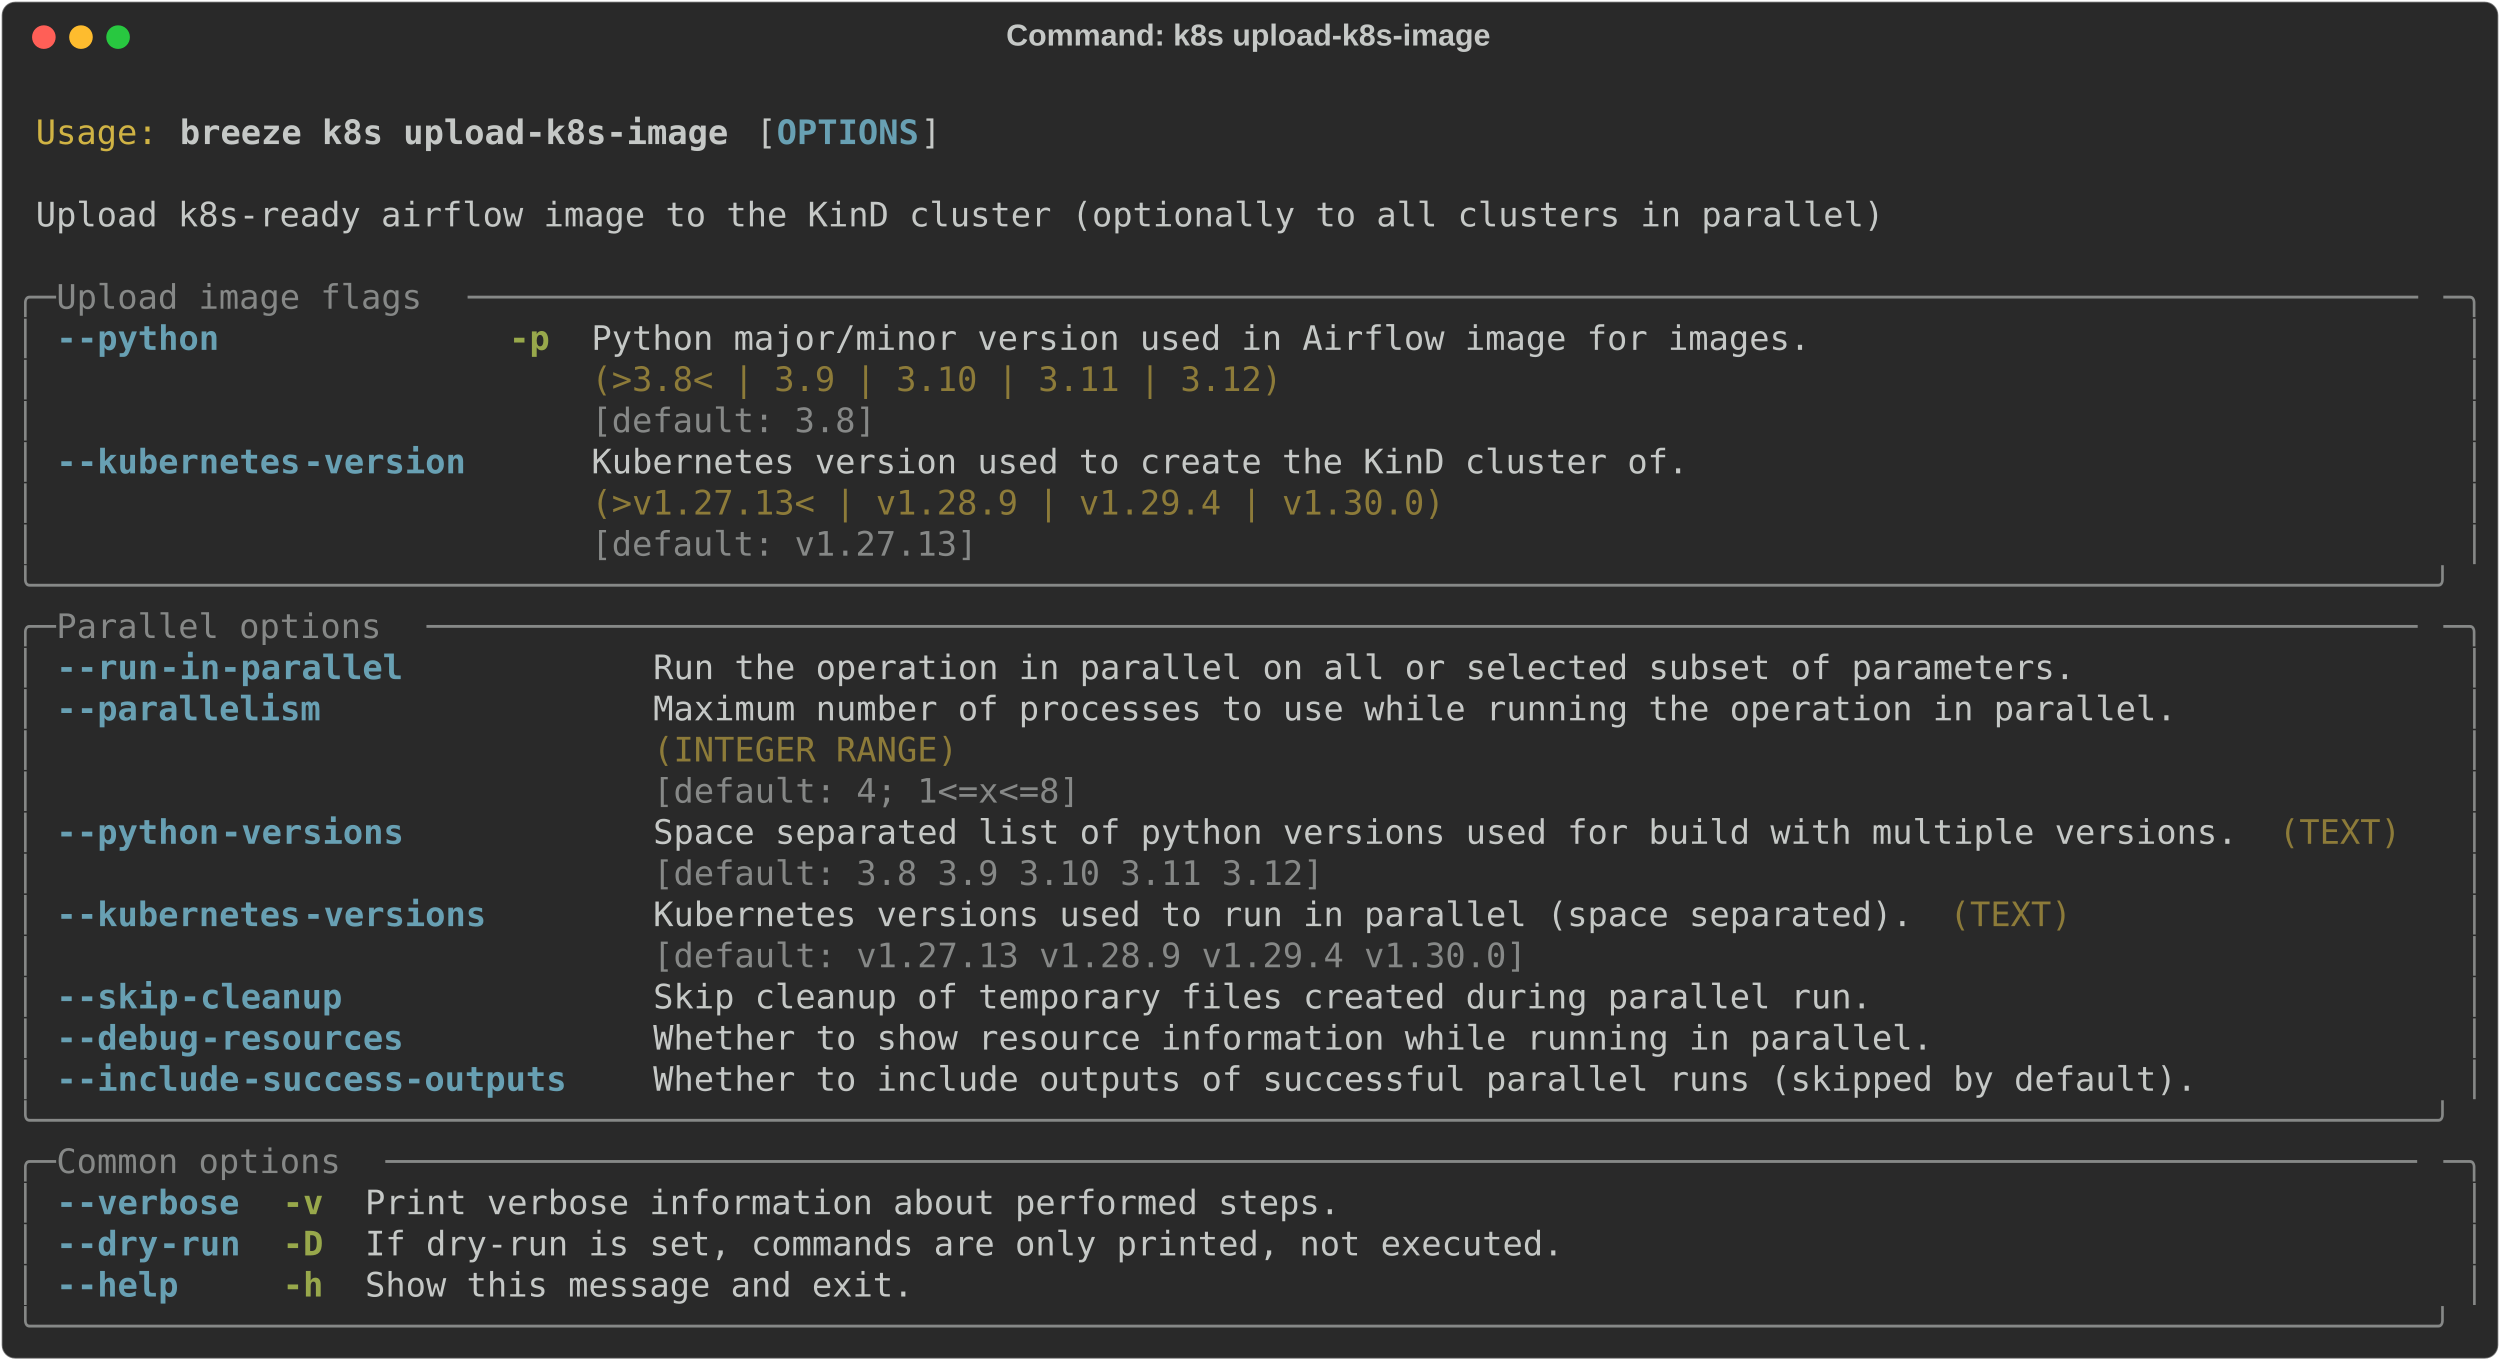
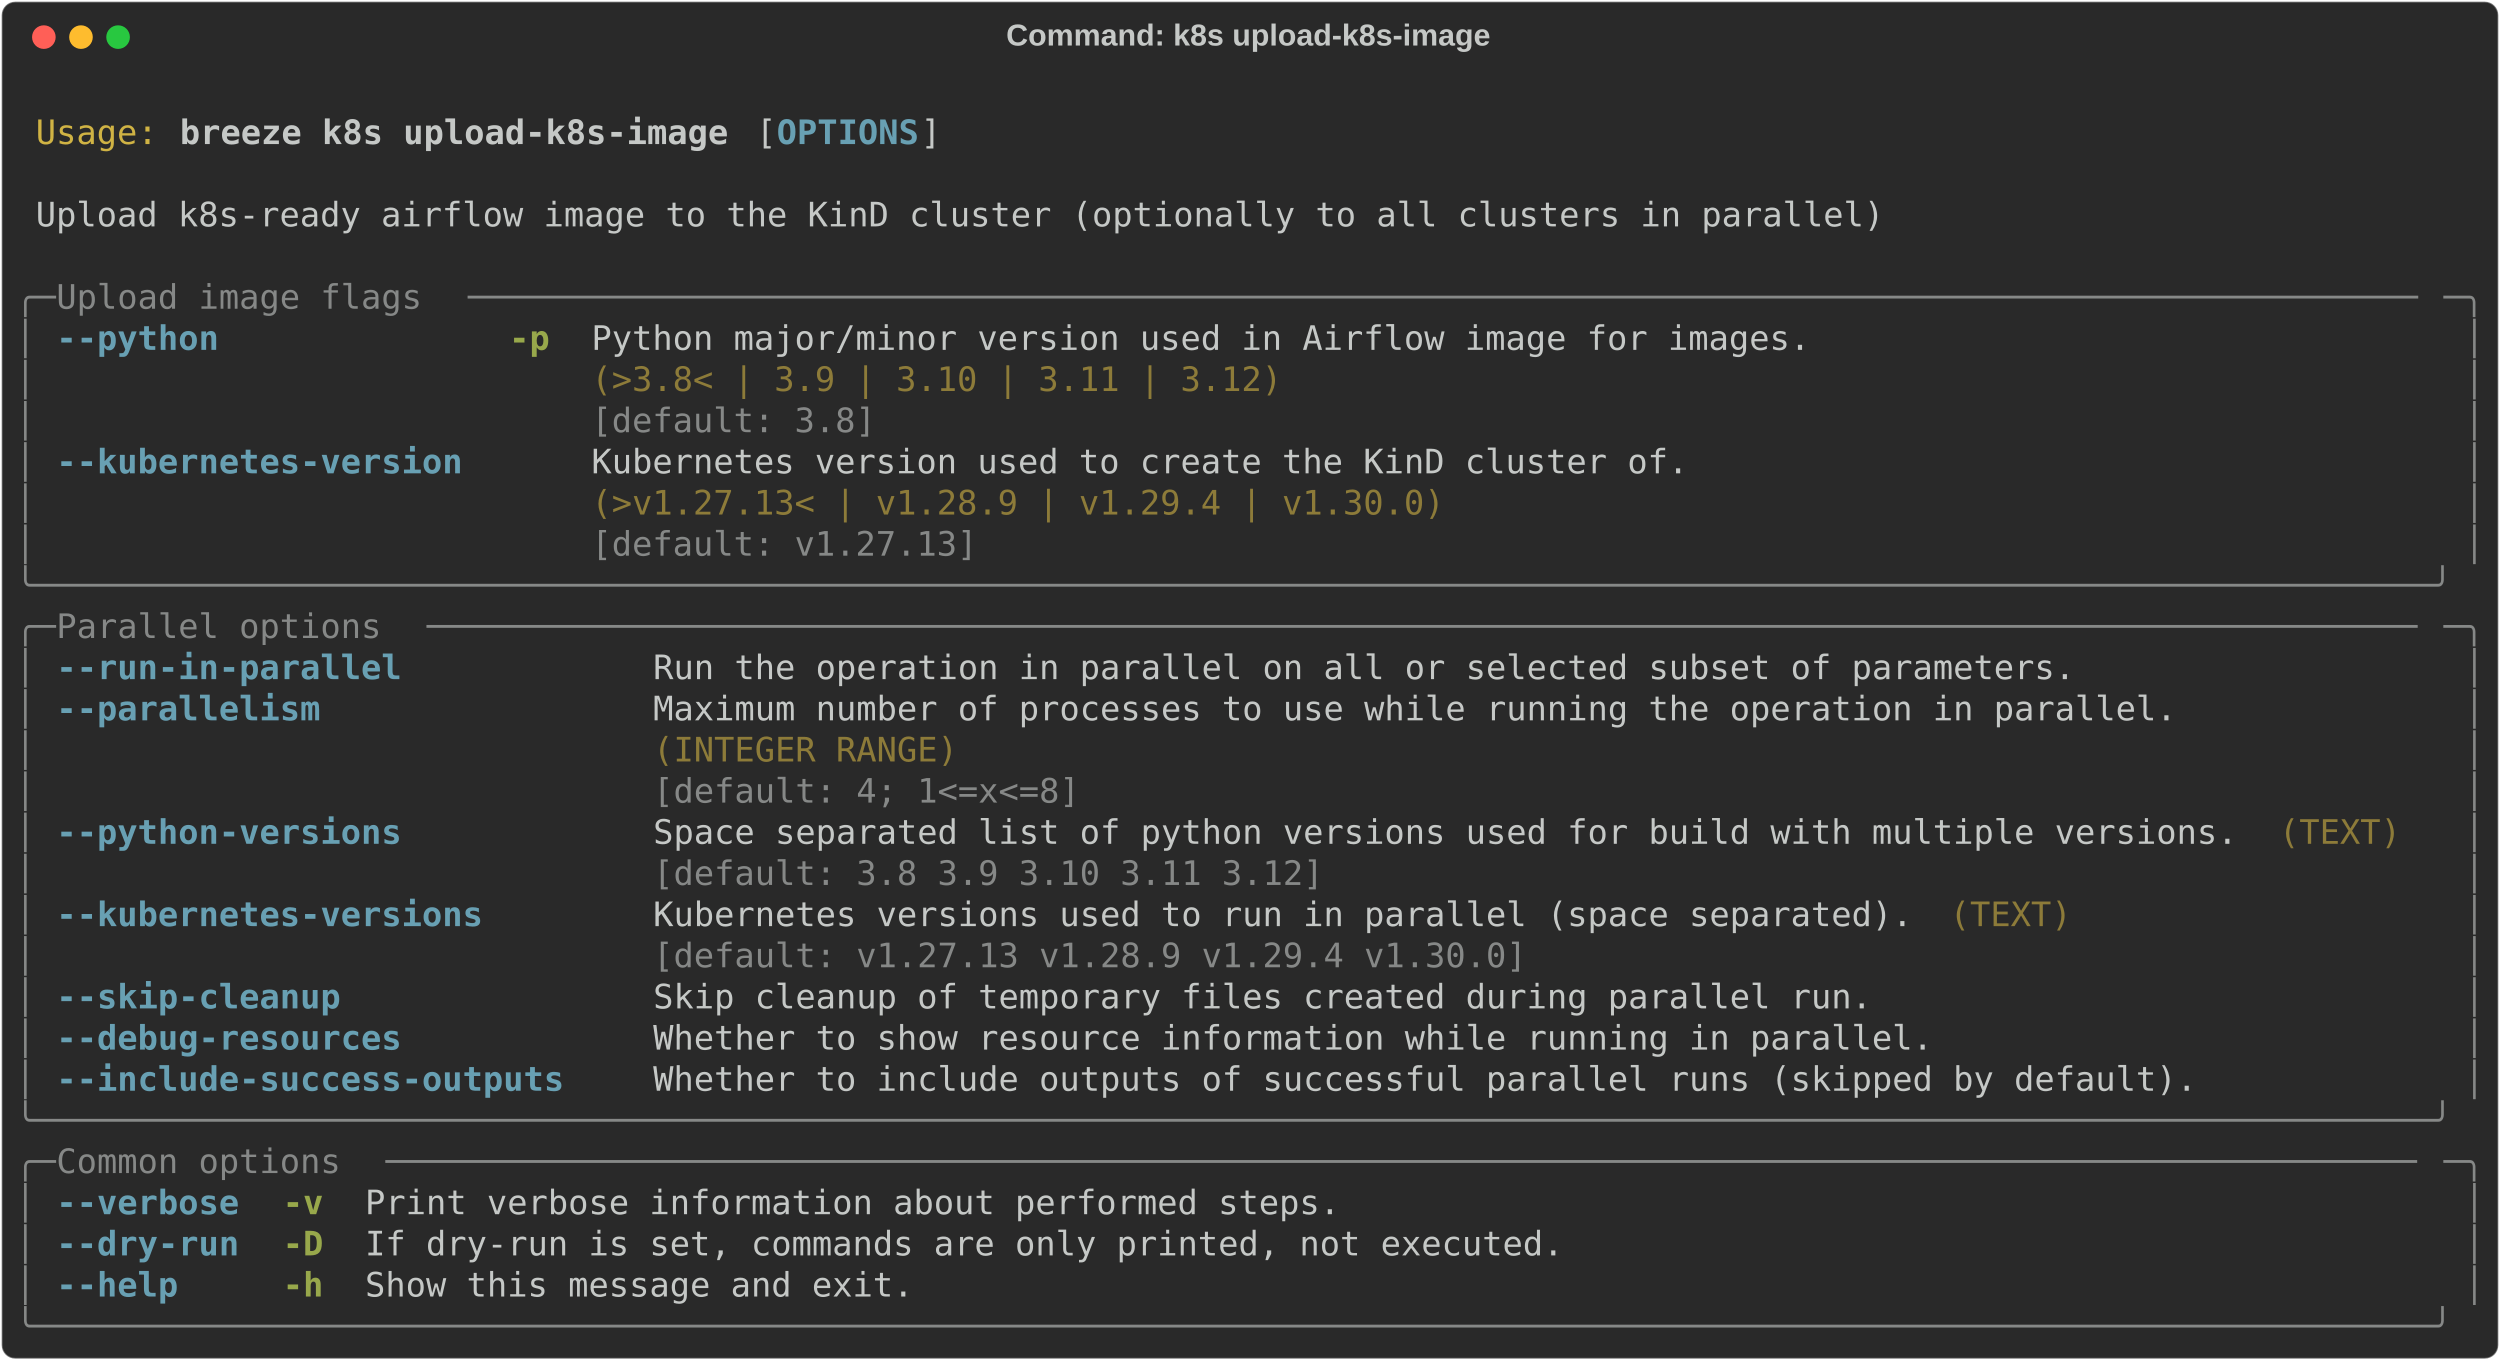
<svg xmlns="http://www.w3.org/2000/svg" class="rich-terminal" viewBox="0 0 1482 806.4">
  <style>

    @font-face {
        font-family: "Fira Code";
        src: local("FiraCode-Regular"),
                url("https://cdnjs.cloudflare.com/ajax/libs/firacode/6.2.0/woff2/FiraCode-Regular.woff2") format("woff2"),
                url("https://cdnjs.cloudflare.com/ajax/libs/firacode/6.2.0/woff/FiraCode-Regular.woff") format("woff");
        font-style: normal;
        font-weight: 400;
    }
    @font-face {
        font-family: "Fira Code";
        src: local("FiraCode-Bold"),
                url("https://cdnjs.cloudflare.com/ajax/libs/firacode/6.2.0/woff2/FiraCode-Bold.woff2") format("woff2"),
                url("https://cdnjs.cloudflare.com/ajax/libs/firacode/6.2.0/woff/FiraCode-Bold.woff") format("woff");
        font-style: bold;
        font-weight: 700;
    }

    .breeze-k8s-upload-k8s-image-matrix {
        font-family: Fira Code, monospace;
        font-size: 20px;
        line-height: 24.4px;
        font-variant-east-asian: full-width;
    }

    .breeze-k8s-upload-k8s-image-title {
        font-size: 18px;
        font-weight: bold;
        font-family: arial;
    }

    .breeze-k8s-upload-k8s-image-r1 { fill: #c5c8c6 }
.breeze-k8s-upload-k8s-image-r2 { fill: #d0b344 }
.breeze-k8s-upload-k8s-image-r3 { fill: #c5c8c6;font-weight: bold }
.breeze-k8s-upload-k8s-image-r4 { fill: #68a0b3;font-weight: bold }
.breeze-k8s-upload-k8s-image-r5 { fill: #868887 }
.breeze-k8s-upload-k8s-image-r6 { fill: #98a84b;font-weight: bold }
.breeze-k8s-upload-k8s-image-r7 { fill: #8d7b39 }
    </style>
  <defs>
    <clipPath id="breeze-k8s-upload-k8s-image-clip-terminal">
      <rect x="0" y="0" width="1463.0" height="755.4" />
    </clipPath>
    <clipPath id="breeze-k8s-upload-k8s-image-line-0">
      <rect x="0" y="1.5" width="1464" height="24.65" />
    </clipPath>
    <clipPath id="breeze-k8s-upload-k8s-image-line-1">
      <rect x="0" y="25.9" width="1464" height="24.65" />
    </clipPath>
    <clipPath id="breeze-k8s-upload-k8s-image-line-2">
      <rect x="0" y="50.3" width="1464" height="24.65" />
    </clipPath>
    <clipPath id="breeze-k8s-upload-k8s-image-line-3">
      <rect x="0" y="74.7" width="1464" height="24.65" />
    </clipPath>
    <clipPath id="breeze-k8s-upload-k8s-image-line-4">
      <rect x="0" y="99.1" width="1464" height="24.65" />
    </clipPath>
    <clipPath id="breeze-k8s-upload-k8s-image-line-5">
      <rect x="0" y="123.5" width="1464" height="24.65" />
    </clipPath>
    <clipPath id="breeze-k8s-upload-k8s-image-line-6">
      <rect x="0" y="147.9" width="1464" height="24.65" />
    </clipPath>
    <clipPath id="breeze-k8s-upload-k8s-image-line-7">
      <rect x="0" y="172.3" width="1464" height="24.65" />
    </clipPath>
    <clipPath id="breeze-k8s-upload-k8s-image-line-8">
      <rect x="0" y="196.7" width="1464" height="24.65" />
    </clipPath>
    <clipPath id="breeze-k8s-upload-k8s-image-line-9">
      <rect x="0" y="221.1" width="1464" height="24.65" />
    </clipPath>
    <clipPath id="breeze-k8s-upload-k8s-image-line-10">
      <rect x="0" y="245.5" width="1464" height="24.65" />
    </clipPath>
    <clipPath id="breeze-k8s-upload-k8s-image-line-11">
      <rect x="0" y="269.9" width="1464" height="24.65" />
    </clipPath>
    <clipPath id="breeze-k8s-upload-k8s-image-line-12">
      <rect x="0" y="294.3" width="1464" height="24.65" />
    </clipPath>
    <clipPath id="breeze-k8s-upload-k8s-image-line-13">
      <rect x="0" y="318.7" width="1464" height="24.65" />
    </clipPath>
    <clipPath id="breeze-k8s-upload-k8s-image-line-14">
      <rect x="0" y="343.1" width="1464" height="24.65" />
    </clipPath>
    <clipPath id="breeze-k8s-upload-k8s-image-line-15">
      <rect x="0" y="367.5" width="1464" height="24.65" />
    </clipPath>
    <clipPath id="breeze-k8s-upload-k8s-image-line-16">
      <rect x="0" y="391.9" width="1464" height="24.65" />
    </clipPath>
    <clipPath id="breeze-k8s-upload-k8s-image-line-17">
      <rect x="0" y="416.3" width="1464" height="24.65" />
    </clipPath>
    <clipPath id="breeze-k8s-upload-k8s-image-line-18">
      <rect x="0" y="440.7" width="1464" height="24.65" />
    </clipPath>
    <clipPath id="breeze-k8s-upload-k8s-image-line-19">
      <rect x="0" y="465.1" width="1464" height="24.65" />
    </clipPath>
    <clipPath id="breeze-k8s-upload-k8s-image-line-20">
      <rect x="0" y="489.5" width="1464" height="24.65" />
    </clipPath>
    <clipPath id="breeze-k8s-upload-k8s-image-line-21">
      <rect x="0" y="513.9" width="1464" height="24.65" />
    </clipPath>
    <clipPath id="breeze-k8s-upload-k8s-image-line-22">
      <rect x="0" y="538.3" width="1464" height="24.65" />
    </clipPath>
    <clipPath id="breeze-k8s-upload-k8s-image-line-23">
      <rect x="0" y="562.7" width="1464" height="24.65" />
    </clipPath>
    <clipPath id="breeze-k8s-upload-k8s-image-line-24">
      <rect x="0" y="587.1" width="1464" height="24.65" />
    </clipPath>
    <clipPath id="breeze-k8s-upload-k8s-image-line-25">
      <rect x="0" y="611.5" width="1464" height="24.65" />
    </clipPath>
    <clipPath id="breeze-k8s-upload-k8s-image-line-26">
      <rect x="0" y="635.9" width="1464" height="24.65" />
    </clipPath>
    <clipPath id="breeze-k8s-upload-k8s-image-line-27">
      <rect x="0" y="660.3" width="1464" height="24.65" />
    </clipPath>
    <clipPath id="breeze-k8s-upload-k8s-image-line-28">
      <rect x="0" y="684.7" width="1464" height="24.65" />
    </clipPath>
    <clipPath id="breeze-k8s-upload-k8s-image-line-29">
      <rect x="0" y="709.1" width="1464" height="24.65" />
    </clipPath>
  </defs>
  <rect fill="#292929" stroke="rgba(255,255,255,0.35)" stroke-width="1" x="1" y="1" width="1480" height="804.4" rx="8" />
  <text class="breeze-k8s-upload-k8s-image-title" fill="#c5c8c6" text-anchor="middle" x="740" y="27">Command: k8s upload-k8s-image</text>
  <g transform="translate(26,22)">
    <circle cx="0" cy="0" r="7" fill="#ff5f57" />
    <circle cx="22" cy="0" r="7" fill="#febc2e" />
    <circle cx="44" cy="0" r="7" fill="#28c840" />
  </g>
  <g transform="translate(9, 41)" clip-path="url(#breeze-k8s-upload-k8s-image-clip-terminal)">
    <g class="breeze-k8s-upload-k8s-image-matrix">
      <text class="breeze-k8s-upload-k8s-image-r1" x="1464" y="20" textLength="12.2" clip-path="url(#breeze-k8s-upload-k8s-image-line-0)">
</text>
      <text class="breeze-k8s-upload-k8s-image-r2" x="12.2" y="44.4" textLength="73.2" clip-path="url(#breeze-k8s-upload-k8s-image-line-1)">Usage:</text>
      <text class="breeze-k8s-upload-k8s-image-r3" x="97.6" y="44.4" textLength="329.4" clip-path="url(#breeze-k8s-upload-k8s-image-line-1)">breeze k8s upload-k8s-image</text>
      <text class="breeze-k8s-upload-k8s-image-r1" x="439.2" y="44.4" textLength="12.2" clip-path="url(#breeze-k8s-upload-k8s-image-line-1)">[</text>
      <text class="breeze-k8s-upload-k8s-image-r4" x="451.4" y="44.4" textLength="85.4" clip-path="url(#breeze-k8s-upload-k8s-image-line-1)">OPTIONS</text>
      <text class="breeze-k8s-upload-k8s-image-r1" x="536.8" y="44.4" textLength="12.2" clip-path="url(#breeze-k8s-upload-k8s-image-line-1)">]</text>
      <text class="breeze-k8s-upload-k8s-image-r1" x="1464" y="44.4" textLength="12.2" clip-path="url(#breeze-k8s-upload-k8s-image-line-1)">
</text>
      <text class="breeze-k8s-upload-k8s-image-r1" x="1464" y="68.8" textLength="12.2" clip-path="url(#breeze-k8s-upload-k8s-image-line-2)">
</text>
      <text class="breeze-k8s-upload-k8s-image-r1" x="12.2" y="93.2" textLength="1110.2" clip-path="url(#breeze-k8s-upload-k8s-image-line-3)">Upload k8s-ready airflow image to the KinD cluster (optionally to all clusters in parallel)</text>
      <text class="breeze-k8s-upload-k8s-image-r1" x="1464" y="93.2" textLength="12.2" clip-path="url(#breeze-k8s-upload-k8s-image-line-3)">
</text>
      <text class="breeze-k8s-upload-k8s-image-r1" x="1464" y="117.6" textLength="12.2" clip-path="url(#breeze-k8s-upload-k8s-image-line-4)">
</text>
      <text class="breeze-k8s-upload-k8s-image-r5" x="0" y="142" textLength="24.4" clip-path="url(#breeze-k8s-upload-k8s-image-line-5)">╭─</text>
      <text class="breeze-k8s-upload-k8s-image-r5" x="24.4" y="142" textLength="244" clip-path="url(#breeze-k8s-upload-k8s-image-line-5)"> Upload image flags </text>
      <text class="breeze-k8s-upload-k8s-image-r5" x="268.4" y="142" textLength="1171.2" clip-path="url(#breeze-k8s-upload-k8s-image-line-5)">────────────────────────────────────────────────────────────────────────────────────────────────</text>
      <text class="breeze-k8s-upload-k8s-image-r5" x="1439.6" y="142" textLength="24.4" clip-path="url(#breeze-k8s-upload-k8s-image-line-5)">─╮</text>
      <text class="breeze-k8s-upload-k8s-image-r1" x="1464" y="142" textLength="12.2" clip-path="url(#breeze-k8s-upload-k8s-image-line-5)">
</text>
      <text class="breeze-k8s-upload-k8s-image-r5" x="0" y="166.4" textLength="12.2" clip-path="url(#breeze-k8s-upload-k8s-image-line-6)">│</text>
-       <text class="breeze-k8s-upload-k8s-image-r4" x="24.4" y="166.4" textLength="12.2" clip-path="url(#breeze-k8s-upload-k8s-image-line-6)">-</text>
-       <text class="breeze-k8s-upload-k8s-image-r4" x="36.6" y="166.4" textLength="85.4" clip-path="url(#breeze-k8s-upload-k8s-image-line-6)">-python</text>
+       <text class="breeze-k8s-upload-k8s-image-r4" x="24.4" y="166.4" textLength="97.6" clip-path="url(#breeze-k8s-upload-k8s-image-line-6)">--python</text>
      <text class="breeze-k8s-upload-k8s-image-r6" x="292.8" y="166.4" textLength="24.4" clip-path="url(#breeze-k8s-upload-k8s-image-line-6)">-p</text>
      <text class="breeze-k8s-upload-k8s-image-r1" x="341.6" y="166.4" textLength="732" clip-path="url(#breeze-k8s-upload-k8s-image-line-6)">Python major/minor version used in Airflow image for images.</text>
      <text class="breeze-k8s-upload-k8s-image-r5" x="1451.8" y="166.4" textLength="12.2" clip-path="url(#breeze-k8s-upload-k8s-image-line-6)">│</text>
      <text class="breeze-k8s-upload-k8s-image-r1" x="1464" y="166.4" textLength="12.2" clip-path="url(#breeze-k8s-upload-k8s-image-line-6)">
</text>
      <text class="breeze-k8s-upload-k8s-image-r5" x="0" y="190.8" textLength="12.2" clip-path="url(#breeze-k8s-upload-k8s-image-line-7)">│</text>
      <text class="breeze-k8s-upload-k8s-image-r7" x="341.6" y="190.8" textLength="732" clip-path="url(#breeze-k8s-upload-k8s-image-line-7)">(&gt;3.8&lt; | 3.9 | 3.10 | 3.11 | 3.12)                          </text>
      <text class="breeze-k8s-upload-k8s-image-r5" x="1451.8" y="190.8" textLength="12.2" clip-path="url(#breeze-k8s-upload-k8s-image-line-7)">│</text>
      <text class="breeze-k8s-upload-k8s-image-r1" x="1464" y="190.8" textLength="12.2" clip-path="url(#breeze-k8s-upload-k8s-image-line-7)">
</text>
      <text class="breeze-k8s-upload-k8s-image-r5" x="0" y="215.2" textLength="12.2" clip-path="url(#breeze-k8s-upload-k8s-image-line-8)">│</text>
      <text class="breeze-k8s-upload-k8s-image-r5" x="341.6" y="215.2" textLength="732" clip-path="url(#breeze-k8s-upload-k8s-image-line-8)">[default: 3.8]                                              </text>
      <text class="breeze-k8s-upload-k8s-image-r5" x="1451.8" y="215.2" textLength="12.2" clip-path="url(#breeze-k8s-upload-k8s-image-line-8)">│</text>
      <text class="breeze-k8s-upload-k8s-image-r1" x="1464" y="215.2" textLength="12.2" clip-path="url(#breeze-k8s-upload-k8s-image-line-8)">
</text>
      <text class="breeze-k8s-upload-k8s-image-r5" x="0" y="239.6" textLength="12.2" clip-path="url(#breeze-k8s-upload-k8s-image-line-9)">│</text>
-       <text class="breeze-k8s-upload-k8s-image-r4" x="24.4" y="239.6" textLength="12.2" clip-path="url(#breeze-k8s-upload-k8s-image-line-9)">-</text>
-       <text class="breeze-k8s-upload-k8s-image-r4" x="36.6" y="239.6" textLength="134.2" clip-path="url(#breeze-k8s-upload-k8s-image-line-9)">-kubernetes</text>
-       <text class="breeze-k8s-upload-k8s-image-r4" x="170.8" y="239.6" textLength="97.6" clip-path="url(#breeze-k8s-upload-k8s-image-line-9)">-version</text>
+       <text class="breeze-k8s-upload-k8s-image-r4" x="24.4" y="239.6" textLength="244" clip-path="url(#breeze-k8s-upload-k8s-image-line-9)">--kubernetes-version</text>
      <text class="breeze-k8s-upload-k8s-image-r1" x="341.6" y="239.6" textLength="658.8" clip-path="url(#breeze-k8s-upload-k8s-image-line-9)">Kubernetes version used to create the KinD cluster of.</text>
      <text class="breeze-k8s-upload-k8s-image-r5" x="1451.8" y="239.6" textLength="12.2" clip-path="url(#breeze-k8s-upload-k8s-image-line-9)">│</text>
      <text class="breeze-k8s-upload-k8s-image-r1" x="1464" y="239.6" textLength="12.2" clip-path="url(#breeze-k8s-upload-k8s-image-line-9)">
</text>
      <text class="breeze-k8s-upload-k8s-image-r5" x="0" y="264" textLength="12.2" clip-path="url(#breeze-k8s-upload-k8s-image-line-10)">│</text>
      <text class="breeze-k8s-upload-k8s-image-r7" x="341.6" y="264" textLength="658.8" clip-path="url(#breeze-k8s-upload-k8s-image-line-10)">(&gt;v1.27.13&lt; | v1.28.9 | v1.29.4 | v1.30.0)            </text>
      <text class="breeze-k8s-upload-k8s-image-r5" x="1451.8" y="264" textLength="12.2" clip-path="url(#breeze-k8s-upload-k8s-image-line-10)">│</text>
      <text class="breeze-k8s-upload-k8s-image-r1" x="1464" y="264" textLength="12.2" clip-path="url(#breeze-k8s-upload-k8s-image-line-10)">
</text>
      <text class="breeze-k8s-upload-k8s-image-r5" x="0" y="288.4" textLength="12.2" clip-path="url(#breeze-k8s-upload-k8s-image-line-11)">│</text>
      <text class="breeze-k8s-upload-k8s-image-r5" x="341.6" y="288.4" textLength="658.8" clip-path="url(#breeze-k8s-upload-k8s-image-line-11)">[default: v1.27.13]                                   </text>
      <text class="breeze-k8s-upload-k8s-image-r5" x="1451.8" y="288.4" textLength="12.2" clip-path="url(#breeze-k8s-upload-k8s-image-line-11)">│</text>
      <text class="breeze-k8s-upload-k8s-image-r1" x="1464" y="288.4" textLength="12.2" clip-path="url(#breeze-k8s-upload-k8s-image-line-11)">
</text>
      <text class="breeze-k8s-upload-k8s-image-r5" x="0" y="312.8" textLength="1464" clip-path="url(#breeze-k8s-upload-k8s-image-line-12)">╰──────────────────────────────────────────────────────────────────────────────────────────────────────────────────────╯</text>
      <text class="breeze-k8s-upload-k8s-image-r1" x="1464" y="312.8" textLength="12.2" clip-path="url(#breeze-k8s-upload-k8s-image-line-12)">
</text>
      <text class="breeze-k8s-upload-k8s-image-r5" x="0" y="337.2" textLength="24.4" clip-path="url(#breeze-k8s-upload-k8s-image-line-13)">╭─</text>
      <text class="breeze-k8s-upload-k8s-image-r5" x="24.4" y="337.2" textLength="219.6" clip-path="url(#breeze-k8s-upload-k8s-image-line-13)"> Parallel options </text>
      <text class="breeze-k8s-upload-k8s-image-r5" x="244" y="337.2" textLength="1195.6" clip-path="url(#breeze-k8s-upload-k8s-image-line-13)">──────────────────────────────────────────────────────────────────────────────────────────────────</text>
      <text class="breeze-k8s-upload-k8s-image-r5" x="1439.6" y="337.2" textLength="24.4" clip-path="url(#breeze-k8s-upload-k8s-image-line-13)">─╮</text>
      <text class="breeze-k8s-upload-k8s-image-r1" x="1464" y="337.2" textLength="12.2" clip-path="url(#breeze-k8s-upload-k8s-image-line-13)">
</text>
      <text class="breeze-k8s-upload-k8s-image-r5" x="0" y="361.6" textLength="12.2" clip-path="url(#breeze-k8s-upload-k8s-image-line-14)">│</text>
-       <text class="breeze-k8s-upload-k8s-image-r4" x="24.4" y="361.6" textLength="12.2" clip-path="url(#breeze-k8s-upload-k8s-image-line-14)">-</text>
-       <text class="breeze-k8s-upload-k8s-image-r4" x="36.6" y="361.6" textLength="48.8" clip-path="url(#breeze-k8s-upload-k8s-image-line-14)">-run</text>
-       <text class="breeze-k8s-upload-k8s-image-r4" x="85.4" y="361.6" textLength="146.4" clip-path="url(#breeze-k8s-upload-k8s-image-line-14)">-in-parallel</text>
+       <text class="breeze-k8s-upload-k8s-image-r4" x="24.4" y="361.6" textLength="207.4" clip-path="url(#breeze-k8s-upload-k8s-image-line-14)">--run-in-parallel</text>
      <text class="breeze-k8s-upload-k8s-image-r1" x="378.2" y="361.6" textLength="854" clip-path="url(#breeze-k8s-upload-k8s-image-line-14)">Run the operation in parallel on all or selected subset of parameters.</text>
      <text class="breeze-k8s-upload-k8s-image-r5" x="1451.8" y="361.6" textLength="12.2" clip-path="url(#breeze-k8s-upload-k8s-image-line-14)">│</text>
      <text class="breeze-k8s-upload-k8s-image-r1" x="1464" y="361.6" textLength="12.2" clip-path="url(#breeze-k8s-upload-k8s-image-line-14)">
</text>
      <text class="breeze-k8s-upload-k8s-image-r5" x="0" y="386" textLength="12.2" clip-path="url(#breeze-k8s-upload-k8s-image-line-15)">│</text>
-       <text class="breeze-k8s-upload-k8s-image-r4" x="24.4" y="386" textLength="12.2" clip-path="url(#breeze-k8s-upload-k8s-image-line-15)">-</text>
-       <text class="breeze-k8s-upload-k8s-image-r4" x="36.6" y="386" textLength="146.4" clip-path="url(#breeze-k8s-upload-k8s-image-line-15)">-parallelism</text>
+       <text class="breeze-k8s-upload-k8s-image-r4" x="24.4" y="386" textLength="158.6" clip-path="url(#breeze-k8s-upload-k8s-image-line-15)">--parallelism</text>
      <text class="breeze-k8s-upload-k8s-image-r1" x="378.2" y="386" textLength="915" clip-path="url(#breeze-k8s-upload-k8s-image-line-15)">Maximum number of processes to use while running the operation in parallel.</text>
      <text class="breeze-k8s-upload-k8s-image-r5" x="1451.8" y="386" textLength="12.2" clip-path="url(#breeze-k8s-upload-k8s-image-line-15)">│</text>
      <text class="breeze-k8s-upload-k8s-image-r1" x="1464" y="386" textLength="12.2" clip-path="url(#breeze-k8s-upload-k8s-image-line-15)">
</text>
      <text class="breeze-k8s-upload-k8s-image-r5" x="0" y="410.4" textLength="12.2" clip-path="url(#breeze-k8s-upload-k8s-image-line-16)">│</text>
      <text class="breeze-k8s-upload-k8s-image-r7" x="378.2" y="410.4" textLength="915" clip-path="url(#breeze-k8s-upload-k8s-image-line-16)">(INTEGER RANGE)                                                            </text>
      <text class="breeze-k8s-upload-k8s-image-r5" x="1451.8" y="410.4" textLength="12.2" clip-path="url(#breeze-k8s-upload-k8s-image-line-16)">│</text>
      <text class="breeze-k8s-upload-k8s-image-r1" x="1464" y="410.4" textLength="12.2" clip-path="url(#breeze-k8s-upload-k8s-image-line-16)">
</text>
      <text class="breeze-k8s-upload-k8s-image-r5" x="0" y="434.8" textLength="12.2" clip-path="url(#breeze-k8s-upload-k8s-image-line-17)">│</text>
      <text class="breeze-k8s-upload-k8s-image-r5" x="378.2" y="434.8" textLength="915" clip-path="url(#breeze-k8s-upload-k8s-image-line-17)">[default: 4; 1&lt;=x&lt;=8]                                                      </text>
      <text class="breeze-k8s-upload-k8s-image-r5" x="1451.8" y="434.8" textLength="12.2" clip-path="url(#breeze-k8s-upload-k8s-image-line-17)">│</text>
      <text class="breeze-k8s-upload-k8s-image-r1" x="1464" y="434.8" textLength="12.2" clip-path="url(#breeze-k8s-upload-k8s-image-line-17)">
</text>
      <text class="breeze-k8s-upload-k8s-image-r5" x="0" y="459.2" textLength="12.2" clip-path="url(#breeze-k8s-upload-k8s-image-line-18)">│</text>
-       <text class="breeze-k8s-upload-k8s-image-r4" x="24.4" y="459.2" textLength="12.2" clip-path="url(#breeze-k8s-upload-k8s-image-line-18)">-</text>
-       <text class="breeze-k8s-upload-k8s-image-r4" x="36.6" y="459.2" textLength="85.4" clip-path="url(#breeze-k8s-upload-k8s-image-line-18)">-python</text>
-       <text class="breeze-k8s-upload-k8s-image-r4" x="122" y="459.2" textLength="109.8" clip-path="url(#breeze-k8s-upload-k8s-image-line-18)">-versions</text>
+       <text class="breeze-k8s-upload-k8s-image-r4" x="24.4" y="459.2" textLength="207.4" clip-path="url(#breeze-k8s-upload-k8s-image-line-18)">--python-versions</text>
      <text class="breeze-k8s-upload-k8s-image-r1" x="378.2" y="459.2" textLength="951.6" clip-path="url(#breeze-k8s-upload-k8s-image-line-18)">Space separated list of python versions used for build with multiple versions.</text>
      <text class="breeze-k8s-upload-k8s-image-r7" x="1342" y="459.2" textLength="73.2" clip-path="url(#breeze-k8s-upload-k8s-image-line-18)">(TEXT)</text>
      <text class="breeze-k8s-upload-k8s-image-r5" x="1451.8" y="459.2" textLength="12.2" clip-path="url(#breeze-k8s-upload-k8s-image-line-18)">│</text>
      <text class="breeze-k8s-upload-k8s-image-r1" x="1464" y="459.2" textLength="12.2" clip-path="url(#breeze-k8s-upload-k8s-image-line-18)">
</text>
      <text class="breeze-k8s-upload-k8s-image-r5" x="0" y="483.6" textLength="12.2" clip-path="url(#breeze-k8s-upload-k8s-image-line-19)">│</text>
      <text class="breeze-k8s-upload-k8s-image-r5" x="378.2" y="483.6" textLength="951.6" clip-path="url(#breeze-k8s-upload-k8s-image-line-19)">[default: 3.8 3.9 3.10 3.11 3.12]                                             </text>
      <text class="breeze-k8s-upload-k8s-image-r5" x="1451.8" y="483.6" textLength="12.2" clip-path="url(#breeze-k8s-upload-k8s-image-line-19)">│</text>
      <text class="breeze-k8s-upload-k8s-image-r1" x="1464" y="483.6" textLength="12.2" clip-path="url(#breeze-k8s-upload-k8s-image-line-19)">
</text>
      <text class="breeze-k8s-upload-k8s-image-r5" x="0" y="508" textLength="12.2" clip-path="url(#breeze-k8s-upload-k8s-image-line-20)">│</text>
-       <text class="breeze-k8s-upload-k8s-image-r4" x="24.4" y="508" textLength="12.2" clip-path="url(#breeze-k8s-upload-k8s-image-line-20)">-</text>
-       <text class="breeze-k8s-upload-k8s-image-r4" x="36.6" y="508" textLength="134.2" clip-path="url(#breeze-k8s-upload-k8s-image-line-20)">-kubernetes</text>
-       <text class="breeze-k8s-upload-k8s-image-r4" x="170.8" y="508" textLength="109.8" clip-path="url(#breeze-k8s-upload-k8s-image-line-20)">-versions</text>
+       <text class="breeze-k8s-upload-k8s-image-r4" x="24.4" y="508" textLength="256.2" clip-path="url(#breeze-k8s-upload-k8s-image-line-20)">--kubernetes-versions</text>
      <text class="breeze-k8s-upload-k8s-image-r1" x="378.2" y="508" textLength="756.4" clip-path="url(#breeze-k8s-upload-k8s-image-line-20)">Kubernetes versions used to run in parallel (space separated).</text>
      <text class="breeze-k8s-upload-k8s-image-r7" x="1146.8" y="508" textLength="73.2" clip-path="url(#breeze-k8s-upload-k8s-image-line-20)">(TEXT)</text>
      <text class="breeze-k8s-upload-k8s-image-r5" x="1451.8" y="508" textLength="12.2" clip-path="url(#breeze-k8s-upload-k8s-image-line-20)">│</text>
      <text class="breeze-k8s-upload-k8s-image-r1" x="1464" y="508" textLength="12.2" clip-path="url(#breeze-k8s-upload-k8s-image-line-20)">
</text>
      <text class="breeze-k8s-upload-k8s-image-r5" x="0" y="532.4" textLength="12.2" clip-path="url(#breeze-k8s-upload-k8s-image-line-21)">│</text>
      <text class="breeze-k8s-upload-k8s-image-r5" x="378.2" y="532.4" textLength="756.4" clip-path="url(#breeze-k8s-upload-k8s-image-line-21)">[default: v1.27.13 v1.28.9 v1.29.4 v1.30.0]                   </text>
      <text class="breeze-k8s-upload-k8s-image-r5" x="1451.8" y="532.4" textLength="12.2" clip-path="url(#breeze-k8s-upload-k8s-image-line-21)">│</text>
      <text class="breeze-k8s-upload-k8s-image-r1" x="1464" y="532.4" textLength="12.2" clip-path="url(#breeze-k8s-upload-k8s-image-line-21)">
</text>
      <text class="breeze-k8s-upload-k8s-image-r5" x="0" y="556.8" textLength="12.2" clip-path="url(#breeze-k8s-upload-k8s-image-line-22)">│</text>
-       <text class="breeze-k8s-upload-k8s-image-r4" x="24.4" y="556.8" textLength="12.2" clip-path="url(#breeze-k8s-upload-k8s-image-line-22)">-</text>
-       <text class="breeze-k8s-upload-k8s-image-r4" x="36.6" y="556.8" textLength="61" clip-path="url(#breeze-k8s-upload-k8s-image-line-22)">-skip</text>
-       <text class="breeze-k8s-upload-k8s-image-r4" x="97.6" y="556.8" textLength="97.6" clip-path="url(#breeze-k8s-upload-k8s-image-line-22)">-cleanup</text>
+       <text class="breeze-k8s-upload-k8s-image-r4" x="24.4" y="556.8" textLength="170.8" clip-path="url(#breeze-k8s-upload-k8s-image-line-22)">--skip-cleanup</text>
      <text class="breeze-k8s-upload-k8s-image-r1" x="378.2" y="556.8" textLength="732" clip-path="url(#breeze-k8s-upload-k8s-image-line-22)">Skip cleanup of temporary files created during parallel run.</text>
      <text class="breeze-k8s-upload-k8s-image-r5" x="1451.8" y="556.8" textLength="12.2" clip-path="url(#breeze-k8s-upload-k8s-image-line-22)">│</text>
      <text class="breeze-k8s-upload-k8s-image-r1" x="1464" y="556.8" textLength="12.2" clip-path="url(#breeze-k8s-upload-k8s-image-line-22)">
</text>
      <text class="breeze-k8s-upload-k8s-image-r5" x="0" y="581.2" textLength="12.2" clip-path="url(#breeze-k8s-upload-k8s-image-line-23)">│</text>
-       <text class="breeze-k8s-upload-k8s-image-r4" x="24.4" y="581.2" textLength="12.2" clip-path="url(#breeze-k8s-upload-k8s-image-line-23)">-</text>
-       <text class="breeze-k8s-upload-k8s-image-r4" x="36.6" y="581.2" textLength="73.2" clip-path="url(#breeze-k8s-upload-k8s-image-line-23)">-debug</text>
-       <text class="breeze-k8s-upload-k8s-image-r4" x="109.8" y="581.2" textLength="122" clip-path="url(#breeze-k8s-upload-k8s-image-line-23)">-resources</text>
+       <text class="breeze-k8s-upload-k8s-image-r4" x="24.4" y="581.2" textLength="207.4" clip-path="url(#breeze-k8s-upload-k8s-image-line-23)">--debug-resources</text>
      <text class="breeze-k8s-upload-k8s-image-r1" x="378.2" y="581.2" textLength="768.6" clip-path="url(#breeze-k8s-upload-k8s-image-line-23)">Whether to show resource information while running in parallel.</text>
      <text class="breeze-k8s-upload-k8s-image-r5" x="1451.8" y="581.2" textLength="12.2" clip-path="url(#breeze-k8s-upload-k8s-image-line-23)">│</text>
      <text class="breeze-k8s-upload-k8s-image-r1" x="1464" y="581.2" textLength="12.2" clip-path="url(#breeze-k8s-upload-k8s-image-line-23)">
</text>
      <text class="breeze-k8s-upload-k8s-image-r5" x="0" y="605.6" textLength="12.2" clip-path="url(#breeze-k8s-upload-k8s-image-line-24)">│</text>
-       <text class="breeze-k8s-upload-k8s-image-r4" x="24.4" y="605.6" textLength="12.2" clip-path="url(#breeze-k8s-upload-k8s-image-line-24)">-</text>
-       <text class="breeze-k8s-upload-k8s-image-r4" x="36.6" y="605.6" textLength="97.6" clip-path="url(#breeze-k8s-upload-k8s-image-line-24)">-include</text>
-       <text class="breeze-k8s-upload-k8s-image-r4" x="134.2" y="605.6" textLength="195.2" clip-path="url(#breeze-k8s-upload-k8s-image-line-24)">-success-outputs</text>
+       <text class="breeze-k8s-upload-k8s-image-r4" x="24.4" y="605.6" textLength="305" clip-path="url(#breeze-k8s-upload-k8s-image-line-24)">--include-success-outputs</text>
      <text class="breeze-k8s-upload-k8s-image-r1" x="378.2" y="605.6" textLength="927.2" clip-path="url(#breeze-k8s-upload-k8s-image-line-24)">Whether to include outputs of successful parallel runs (skipped by default).</text>
      <text class="breeze-k8s-upload-k8s-image-r5" x="1451.8" y="605.6" textLength="12.2" clip-path="url(#breeze-k8s-upload-k8s-image-line-24)">│</text>
      <text class="breeze-k8s-upload-k8s-image-r1" x="1464" y="605.6" textLength="12.2" clip-path="url(#breeze-k8s-upload-k8s-image-line-24)">
</text>
      <text class="breeze-k8s-upload-k8s-image-r5" x="0" y="630" textLength="1464" clip-path="url(#breeze-k8s-upload-k8s-image-line-25)">╰──────────────────────────────────────────────────────────────────────────────────────────────────────────────────────╯</text>
      <text class="breeze-k8s-upload-k8s-image-r1" x="1464" y="630" textLength="12.2" clip-path="url(#breeze-k8s-upload-k8s-image-line-25)">
</text>
      <text class="breeze-k8s-upload-k8s-image-r5" x="0" y="654.4" textLength="24.4" clip-path="url(#breeze-k8s-upload-k8s-image-line-26)">╭─</text>
      <text class="breeze-k8s-upload-k8s-image-r5" x="24.4" y="654.4" textLength="195.2" clip-path="url(#breeze-k8s-upload-k8s-image-line-26)"> Common options </text>
      <text class="breeze-k8s-upload-k8s-image-r5" x="219.6" y="654.4" textLength="1220" clip-path="url(#breeze-k8s-upload-k8s-image-line-26)">────────────────────────────────────────────────────────────────────────────────────────────────────</text>
      <text class="breeze-k8s-upload-k8s-image-r5" x="1439.6" y="654.4" textLength="24.4" clip-path="url(#breeze-k8s-upload-k8s-image-line-26)">─╮</text>
      <text class="breeze-k8s-upload-k8s-image-r1" x="1464" y="654.4" textLength="12.2" clip-path="url(#breeze-k8s-upload-k8s-image-line-26)">
</text>
      <text class="breeze-k8s-upload-k8s-image-r5" x="0" y="678.8" textLength="12.2" clip-path="url(#breeze-k8s-upload-k8s-image-line-27)">│</text>
-       <text class="breeze-k8s-upload-k8s-image-r4" x="24.4" y="678.8" textLength="12.2" clip-path="url(#breeze-k8s-upload-k8s-image-line-27)">-</text>
-       <text class="breeze-k8s-upload-k8s-image-r4" x="36.6" y="678.8" textLength="97.6" clip-path="url(#breeze-k8s-upload-k8s-image-line-27)">-verbose</text>
+       <text class="breeze-k8s-upload-k8s-image-r4" x="24.4" y="678.8" textLength="109.8" clip-path="url(#breeze-k8s-upload-k8s-image-line-27)">--verbose</text>
      <text class="breeze-k8s-upload-k8s-image-r6" x="158.6" y="678.8" textLength="24.4" clip-path="url(#breeze-k8s-upload-k8s-image-line-27)">-v</text>
      <text class="breeze-k8s-upload-k8s-image-r1" x="207.4" y="678.8" textLength="585.6" clip-path="url(#breeze-k8s-upload-k8s-image-line-27)">Print verbose information about performed steps.</text>
      <text class="breeze-k8s-upload-k8s-image-r5" x="1451.8" y="678.8" textLength="12.2" clip-path="url(#breeze-k8s-upload-k8s-image-line-27)">│</text>
      <text class="breeze-k8s-upload-k8s-image-r1" x="1464" y="678.8" textLength="12.2" clip-path="url(#breeze-k8s-upload-k8s-image-line-27)">
</text>
      <text class="breeze-k8s-upload-k8s-image-r5" x="0" y="703.2" textLength="12.2" clip-path="url(#breeze-k8s-upload-k8s-image-line-28)">│</text>
-       <text class="breeze-k8s-upload-k8s-image-r4" x="24.4" y="703.2" textLength="12.2" clip-path="url(#breeze-k8s-upload-k8s-image-line-28)">-</text>
-       <text class="breeze-k8s-upload-k8s-image-r4" x="36.6" y="703.2" textLength="48.8" clip-path="url(#breeze-k8s-upload-k8s-image-line-28)">-dry</text>
-       <text class="breeze-k8s-upload-k8s-image-r4" x="85.4" y="703.2" textLength="48.8" clip-path="url(#breeze-k8s-upload-k8s-image-line-28)">-run</text>
+       <text class="breeze-k8s-upload-k8s-image-r4" x="24.4" y="703.2" textLength="109.8" clip-path="url(#breeze-k8s-upload-k8s-image-line-28)">--dry-run</text>
      <text class="breeze-k8s-upload-k8s-image-r6" x="158.6" y="703.2" textLength="24.4" clip-path="url(#breeze-k8s-upload-k8s-image-line-28)">-D</text>
      <text class="breeze-k8s-upload-k8s-image-r1" x="207.4" y="703.2" textLength="719.8" clip-path="url(#breeze-k8s-upload-k8s-image-line-28)">If dry-run is set, commands are only printed, not executed.</text>
      <text class="breeze-k8s-upload-k8s-image-r5" x="1451.8" y="703.2" textLength="12.2" clip-path="url(#breeze-k8s-upload-k8s-image-line-28)">│</text>
      <text class="breeze-k8s-upload-k8s-image-r1" x="1464" y="703.2" textLength="12.2" clip-path="url(#breeze-k8s-upload-k8s-image-line-28)">
</text>
      <text class="breeze-k8s-upload-k8s-image-r5" x="0" y="727.6" textLength="12.2" clip-path="url(#breeze-k8s-upload-k8s-image-line-29)">│</text>
-       <text class="breeze-k8s-upload-k8s-image-r4" x="24.4" y="727.6" textLength="12.2" clip-path="url(#breeze-k8s-upload-k8s-image-line-29)">-</text>
-       <text class="breeze-k8s-upload-k8s-image-r4" x="36.6" y="727.6" textLength="61" clip-path="url(#breeze-k8s-upload-k8s-image-line-29)">-help</text>
+       <text class="breeze-k8s-upload-k8s-image-r4" x="24.4" y="727.6" textLength="73.2" clip-path="url(#breeze-k8s-upload-k8s-image-line-29)">--help</text>
      <text class="breeze-k8s-upload-k8s-image-r6" x="158.6" y="727.6" textLength="24.4" clip-path="url(#breeze-k8s-upload-k8s-image-line-29)">-h</text>
      <text class="breeze-k8s-upload-k8s-image-r1" x="207.4" y="727.6" textLength="329.4" clip-path="url(#breeze-k8s-upload-k8s-image-line-29)">Show this message and exit.</text>
      <text class="breeze-k8s-upload-k8s-image-r5" x="1451.8" y="727.6" textLength="12.2" clip-path="url(#breeze-k8s-upload-k8s-image-line-29)">│</text>
      <text class="breeze-k8s-upload-k8s-image-r1" x="1464" y="727.6" textLength="12.2" clip-path="url(#breeze-k8s-upload-k8s-image-line-29)">
</text>
      <text class="breeze-k8s-upload-k8s-image-r5" x="0" y="752" textLength="1464" clip-path="url(#breeze-k8s-upload-k8s-image-line-30)">╰──────────────────────────────────────────────────────────────────────────────────────────────────────────────────────╯</text>
      <text class="breeze-k8s-upload-k8s-image-r1" x="1464" y="752" textLength="12.2" clip-path="url(#breeze-k8s-upload-k8s-image-line-30)">
</text>
    </g>
  </g>
</svg>
